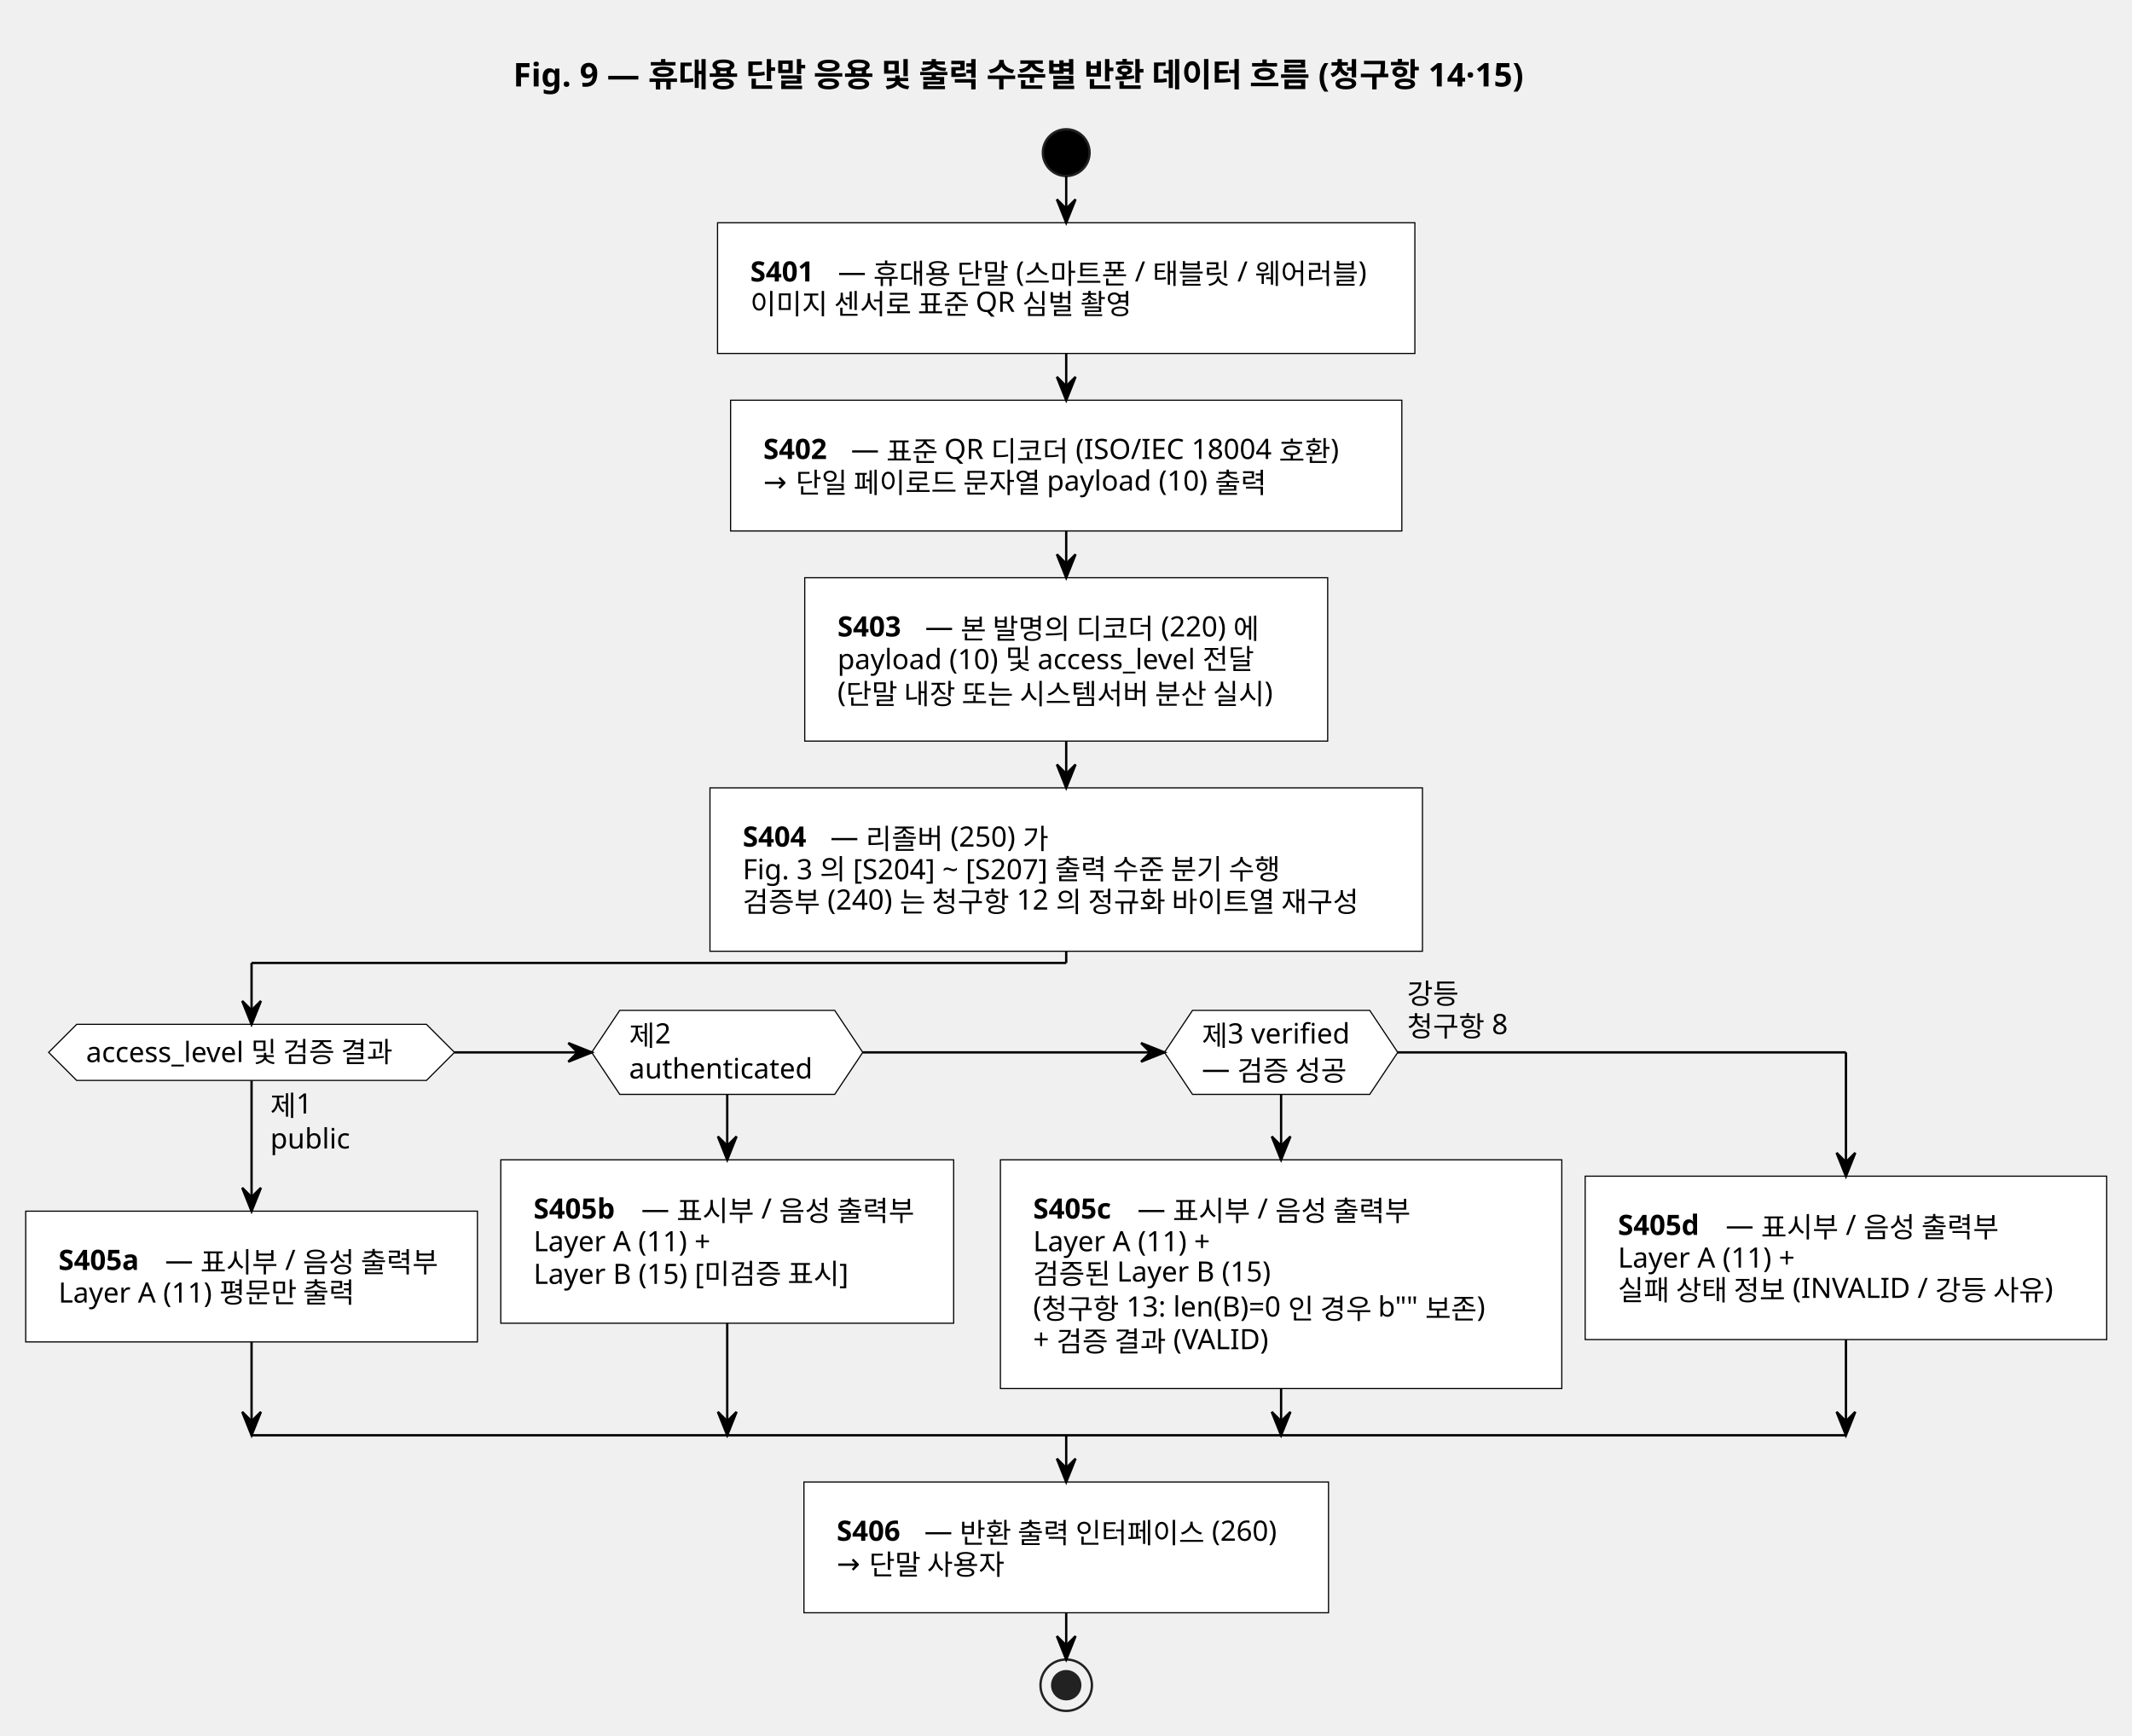
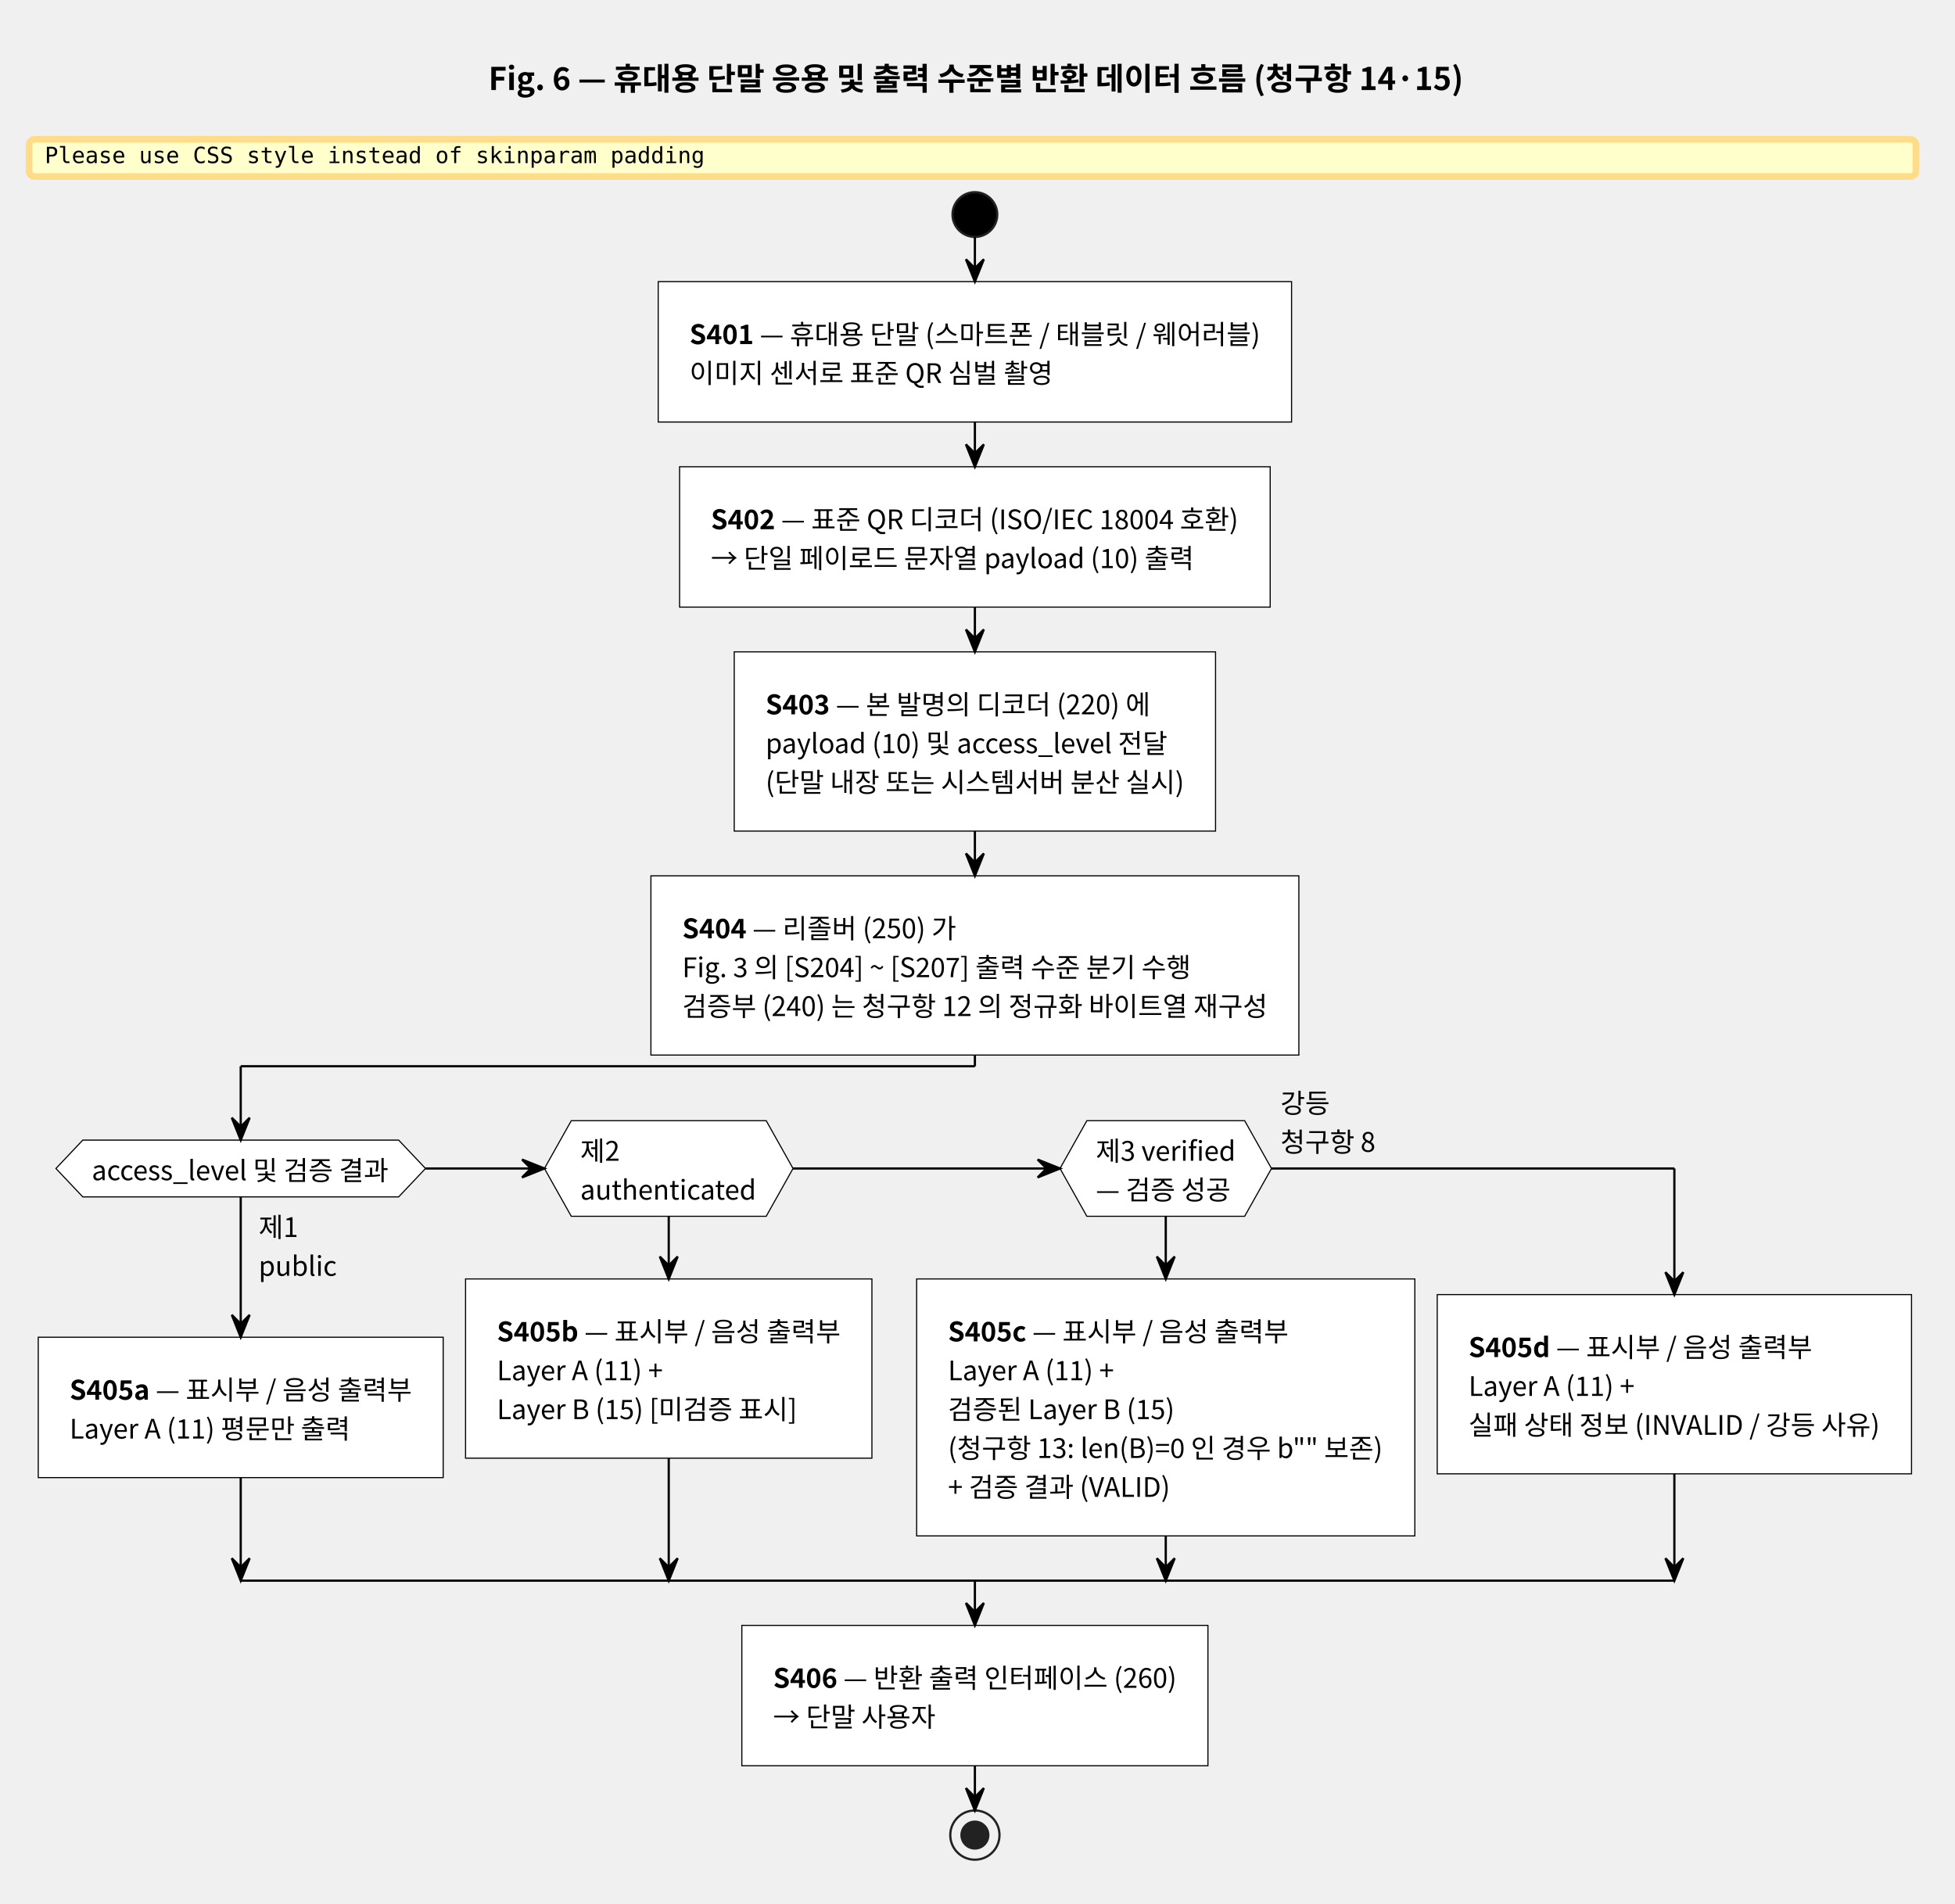
- <svg xmlns="http://www.w3.org/2000/svg" contentStyleType="text/css" height="2321.875px" preserveAspectRatio="none" style="width:2850px;height:2321px;background:#FFFFFF;" version="1.1" viewBox="0 0 2850 2321" width="2850px" zoomAndPan="magnify">
+ <svg xmlns="http://www.w3.org/2000/svg" contentStyleType="text/css" data-diagram-type="ACTIVITY" height="2659.375px" preserveAspectRatio="none" style="width:2731px;height:2659px;background:#FFFFFF;" version="1.1" viewBox="0 0 2731 2659" width="2731.25px" zoomAndPan="magnify">
  <defs />
  <g>
-     <text fill="#000000" font-family="sans-serif" font-size="43.75" font-weight="bold" lengthAdjust="spacing" textLength="1469.139" x="686.026" y="115.61">Fig. 9 — 휴대용 단말 응용 및 출력 수준별 반환 데이터 흐름 (청구항 14·15)</text>
-     <ellipse cx="1425.283" cy="204.053" fill="#000000" rx="31.25" ry="31.25" style="stroke:#222222;stroke-width:3.125;" />
-     <rect fill="#FFFFFF" height="174.805" style="stroke:#000000;stroke-width:1.562;" width="932.18" x="959.193" y="297.803" />
-     <text fill="#000000" font-family="sans-serif" font-size="37.5" font-weight="bold" lengthAdjust="spacing" textLength="105.286" x="1002.943" y="376.361">S401</text>
-     <text fill="#000000" font-family="sans-serif" font-size="37.5" lengthAdjust="spacing" textLength="727.474" x="1120.149" y="376.361">— 휴대용 단말 (스마트폰 / 태블릿 / 웨어러블)</text>
-     <text fill="#000000" font-family="sans-serif" font-size="37.5" lengthAdjust="spacing" textLength="529.177" x="1002.943" y="420.013">이미지 센서로 표준 QR 심벌 촬영</text>
-     <rect fill="#FFFFFF" height="174.805" style="stroke:#000000;stroke-width:1.562;" width="897.306" x="976.63" y="535.107" />
-     <text fill="#000000" font-family="sans-serif" font-size="37.5" font-weight="bold" lengthAdjust="spacing" textLength="105.286" x="1020.38" y="613.666">S402</text>
-     <text fill="#000000" font-family="sans-serif" font-size="37.5" lengthAdjust="spacing" textLength="692.601" x="1137.586" y="613.666">— 표준 QR 디코더 (ISO/IEC 18004 호환)</text>
-     <text fill="#000000" font-family="sans-serif" font-size="37.5" lengthAdjust="spacing" textLength="708.543" x="1020.38" y="657.318">→ 단일 페이로드 문자열 payload (10) 출력</text>
-     <rect fill="#FFFFFF" height="218.457" style="stroke:#000000;stroke-width:1.562;" width="699.063" x="1075.751" y="772.412" />
-     <text fill="#000000" font-family="sans-serif" font-size="37.5" font-weight="bold" lengthAdjust="spacing" textLength="105.286" x="1119.501" y="850.971">S403</text>
-     <text fill="#000000" font-family="sans-serif" font-size="37.5" lengthAdjust="spacing" textLength="473.939" x="1236.707" y="850.971">— 본 발명의 디코더 (220) 에</text>
-     <text fill="#000000" font-family="sans-serif" font-size="37.5" lengthAdjust="spacing" textLength="611.563" x="1119.501" y="894.623">payload (10) 및 access_level 전달</text>
-     <text fill="#000000" font-family="sans-serif" font-size="37.5" lengthAdjust="spacing" textLength="606.365" x="1119.501" y="938.275">(단말 내장 또는 시스템서버 분산 실시)</text>
-     <rect fill="#FFFFFF" height="218.457" style="stroke:#000000;stroke-width:1.562;" width="952.42" x="949.073" y="1053.369" />
-     <text fill="#000000" font-family="sans-serif" font-size="37.5" font-weight="bold" lengthAdjust="spacing" textLength="105.286" x="992.823" y="1131.928">S404</text>
-     <text fill="#000000" font-family="sans-serif" font-size="37.5" lengthAdjust="spacing" textLength="315.098" x="1110.029" y="1131.928">— 리졸버 (250) 가</text>
-     <text fill="#000000" font-family="sans-serif" font-size="37.5" lengthAdjust="spacing" textLength="790.056" x="992.823" y="1175.58">Fig. 3 의 [S204] ~ [S207] 출력 수준 분기 수행</text>
-     <text fill="#000000" font-family="sans-serif" font-size="37.5" lengthAdjust="spacing" textLength="864.92" x="992.823" y="1219.232">검증부 (240) 는 청구항 12 의 정규화 바이트열 재구성</text>
-     <polygon fill="#FFFFFF" points="102.516,1369.537,570.062,1369.537,607.562,1407.037,570.062,1444.537,102.516,1444.537,65.016,1407.037,102.516,1369.537" style="stroke:#000000;stroke-width:1.562;" />
-     <text fill="#000000" font-family="sans-serif" font-size="37.5" lengthAdjust="spacing" textLength="58.359" x="361.289" y="1491.846">제1</text>
-     <text fill="#000000" font-family="sans-serif" font-size="37.5" lengthAdjust="spacing" textLength="112.83" x="361.289" y="1535.498">public</text>
-     <text fill="#000000" font-family="sans-serif" font-size="37.5" lengthAdjust="spacing" textLength="442.545" x="115.016" y="1420.02">access_level 및 검증 결과</text>
-     <rect fill="#FFFFFF" height="174.805" style="stroke:#000000;stroke-width:1.562;" width="603.828" x="34.375" y="1619.342" />
-     <text fill="#000000" font-family="sans-serif" font-size="37.5" font-weight="bold" lengthAdjust="spacing" textLength="130.591" x="78.125" y="1697.9">S405a</text>
-     <text fill="#000000" font-family="sans-serif" font-size="37.5" lengthAdjust="spacing" textLength="373.817" x="220.636" y="1697.9">— 표시부 / 음성 출력부</text>
-     <text fill="#000000" font-family="sans-serif" font-size="37.5" lengthAdjust="spacing" textLength="427.366" x="78.125" y="1741.553">Layer A (11) 평문만 출력</text>
-     <polygon fill="#FFFFFF" points="828.459,1350.885,1115.813,1350.885,1153.313,1407.037,1115.813,1463.19,828.459,1463.19,790.959,1407.037,828.459,1350.885" style="stroke:#000000;stroke-width:1.562;" />
-     <text fill="#000000" font-family="sans-serif" font-size="37.5" lengthAdjust="spacing" textLength="58.359" x="840.959" y="1398.193">제2</text>
-     <text fill="#000000" font-family="sans-serif" font-size="37.5" lengthAdjust="spacing" textLength="262.353" x="840.959" y="1441.846">authenticated</text>
-     <rect fill="#FFFFFF" height="218.457" style="stroke:#000000;stroke-width:1.562;" width="605.366" x="669.453" y="1550.69" />
-     <text fill="#000000" font-family="sans-serif" font-size="37.5" font-weight="bold" lengthAdjust="spacing" textLength="132.129" x="713.203" y="1629.248">S405b</text>
-     <text fill="#000000" font-family="sans-serif" font-size="37.5" lengthAdjust="spacing" textLength="373.817" x="857.252" y="1629.248">— 표시부 / 음성 출력부</text>
-     <text fill="#000000" font-family="sans-serif" font-size="37.5" lengthAdjust="spacing" textLength="274.365" x="713.203" y="1672.9">Layer A (11) +</text>
-     <text fill="#000000" font-family="sans-serif" font-size="37.5" lengthAdjust="spacing" textLength="456.699" x="713.203" y="1716.553">Layer B (15) [미검증 표시]</text>
-     <polygon fill="#FFFFFF" points="1594.111,1350.885,1830.986,1350.885,1868.486,1407.037,1830.986,1463.19,1594.111,1463.19,1556.611,1407.037,1594.111,1350.885" style="stroke:#000000;stroke-width:1.562;" />
-     <text fill="#000000" font-family="sans-serif" font-size="37.5" lengthAdjust="spacing" textLength="211.875" x="1606.611" y="1398.193">제3 verified</text>
-     <text fill="#000000" font-family="sans-serif" font-size="37.5" lengthAdjust="spacing" textLength="199.341" x="1606.611" y="1441.846">— 검증 성공</text>
-     <text fill="#000000" font-family="sans-serif" font-size="37.5" lengthAdjust="spacing" textLength="69.001" x="1880.986" y="1342.041">강등</text>
-     <text fill="#000000" font-family="sans-serif" font-size="37.5" lengthAdjust="spacing" textLength="139.28" x="1880.986" y="1385.693">청구항 8</text>
-     <rect fill="#FFFFFF" height="305.762" style="stroke:#000000;stroke-width:1.562;" width="750.459" x="1337.319" y="1550.69" />
-     <text fill="#000000" font-family="sans-serif" font-size="37.5" font-weight="bold" lengthAdjust="spacing" textLength="127.515" x="1381.069" y="1629.248">S405c</text>
-     <text fill="#000000" font-family="sans-serif" font-size="37.5" lengthAdjust="spacing" textLength="373.817" x="1520.504" y="1629.248">— 표시부 / 음성 출력부</text>
-     <text fill="#000000" font-family="sans-serif" font-size="37.5" lengthAdjust="spacing" textLength="274.365" x="1381.069" y="1672.9">Layer A (11) +</text>
-     <text fill="#000000" font-family="sans-serif" font-size="37.5" lengthAdjust="spacing" textLength="346.518" x="1381.069" y="1716.553">검증된 Layer B (15)</text>
-     <text fill="#000000" font-family="sans-serif" font-size="37.5" lengthAdjust="spacing" textLength="662.959" x="1381.069" y="1760.205">(청구항 13: len(B)=0 인 경우 b"" 보존)</text>
-     <text fill="#000000" font-family="sans-serif" font-size="37.5" lengthAdjust="spacing" textLength="346.577" x="1381.069" y="1803.857">+ 검증 결과 (VALID)</text>
-     <rect fill="#FFFFFF" height="218.457" style="stroke:#000000;stroke-width:1.562;" width="697.163" x="2119.028" y="1572.565" />
-     <text fill="#000000" font-family="sans-serif" font-size="37.5" font-weight="bold" lengthAdjust="spacing" textLength="132.129" x="2162.778" y="1651.123">S405d</text>
-     <text fill="#000000" font-family="sans-serif" font-size="37.5" lengthAdjust="spacing" textLength="373.817" x="2306.827" y="1651.123">— 표시부 / 음성 출력부</text>
-     <text fill="#000000" font-family="sans-serif" font-size="37.5" lengthAdjust="spacing" textLength="274.365" x="2162.778" y="1694.775">Layer A (11) +</text>
-     <text fill="#000000" font-family="sans-serif" font-size="37.5" lengthAdjust="spacing" textLength="609.663" x="2162.778" y="1738.428">실패 상태 정보 (INVALID / 강등 사유)</text>
-     <rect fill="#FFFFFF" height="174.805" style="stroke:#000000;stroke-width:1.562;" width="701.225" x="1074.671" y="1981.451" />
-     <text fill="#000000" font-family="sans-serif" font-size="37.5" font-weight="bold" lengthAdjust="spacing" textLength="105.286" x="1118.421" y="2060.01">S406</text>
-     <text fill="#000000" font-family="sans-serif" font-size="37.5" lengthAdjust="spacing" textLength="496.519" x="1235.627" y="2060.01">— 반환 출력 인터페이스 (260)</text>
-     <text fill="#000000" font-family="sans-serif" font-size="37.5" lengthAdjust="spacing" textLength="227.763" x="1118.421" y="2103.662">→ 단말 사용자</text>
-     <ellipse cx="1425.283" cy="2253.131" fill="none" rx="34.375" ry="34.375" style="stroke:#222222;stroke-width:3.125;" />
-     <ellipse cx="1425.283" cy="2253.131" fill="#222222" rx="18.75" ry="18.75" style="stroke:#222222;stroke-width:3.125;" />
-     <line style="stroke:#000000;stroke-width:3.125;" x1="1425.283" x2="1425.283" y1="235.303" y2="297.803" />
-     <polygon fill="#000000" points="1412.783,266.553,1425.283,297.803,1437.783,266.553,1425.283,279.053" style="stroke:#000000;stroke-width:3.125;" />
-     <line style="stroke:#000000;stroke-width:3.125;" x1="1425.283" x2="1425.283" y1="472.607" y2="535.107" />
-     <polygon fill="#000000" points="1412.783,503.857,1425.283,535.107,1437.783,503.857,1425.283,516.357" style="stroke:#000000;stroke-width:3.125;" />
-     <line style="stroke:#000000;stroke-width:3.125;" x1="1425.283" x2="1425.283" y1="709.912" y2="772.412" />
-     <polygon fill="#000000" points="1412.783,741.162,1425.283,772.412,1437.783,741.162,1425.283,753.662" style="stroke:#000000;stroke-width:3.125;" />
-     <line style="stroke:#000000;stroke-width:3.125;" x1="1425.283" x2="1425.283" y1="990.869" y2="1053.369" />
-     <polygon fill="#000000" points="1412.783,1022.119,1425.283,1053.369,1437.783,1022.119,1425.283,1034.619" style="stroke:#000000;stroke-width:3.125;" />
-     <line style="stroke:#000000;stroke-width:3.125;" x1="336.289" x2="336.289" y1="1444.537" y2="1619.342" />
-     <polygon fill="#000000" points="323.789,1588.092,336.289,1619.342,348.789,1588.092,336.289,1600.592" style="stroke:#000000;stroke-width:3.125;" />
-     <line style="stroke:#000000;stroke-width:3.125;" x1="336.289" x2="336.289" y1="1794.147" y2="1918.951" />
-     <polygon fill="#000000" points="323.789,1887.701,336.289,1918.951,348.789,1887.701,336.289,1900.201" style="stroke:#000000;stroke-width:3.125;" />
-     <line style="stroke:#000000;stroke-width:3.125;" x1="972.136" x2="972.136" y1="1463.19" y2="1550.69" />
-     <polygon fill="#000000" points="959.636,1519.44,972.136,1550.69,984.636,1519.44,972.136,1531.94" style="stroke:#000000;stroke-width:3.125;" />
-     <line style="stroke:#000000;stroke-width:3.125;" x1="972.136" x2="972.136" y1="1769.147" y2="1918.951" />
-     <polygon fill="#000000" points="959.636,1887.701,972.136,1918.951,984.636,1887.701,972.136,1900.201" style="stroke:#000000;stroke-width:3.125;" />
-     <line style="stroke:#000000;stroke-width:3.125;" x1="1712.549" x2="1712.549" y1="1463.19" y2="1550.69" />
-     <polygon fill="#000000" points="1700.049,1519.44,1712.549,1550.69,1725.049,1519.44,1712.549,1531.94" style="stroke:#000000;stroke-width:3.125;" />
-     <line style="stroke:#000000;stroke-width:3.125;" x1="1712.549" x2="1712.549" y1="1856.451" y2="1918.951" />
-     <polygon fill="#000000" points="1700.049,1887.701,1712.549,1918.951,1725.049,1887.701,1712.549,1900.201" style="stroke:#000000;stroke-width:3.125;" />
-     <line style="stroke:#000000;stroke-width:3.125;" x1="607.562" x2="790.959" y1="1407.037" y2="1407.037" />
-     <polygon fill="#000000" points="759.709,1394.537,790.959,1407.037,759.709,1419.537,772.209,1407.037" style="stroke:#000000;stroke-width:3.125;" />
-     <line style="stroke:#000000;stroke-width:3.125;" x1="1153.313" x2="1556.611" y1="1407.037" y2="1407.037" />
-     <polygon fill="#000000" points="1525.361,1394.537,1556.611,1407.037,1525.361,1419.537,1537.861,1407.037" style="stroke:#000000;stroke-width:3.125;" />
-     <line style="stroke:#000000;stroke-width:3.125;" x1="1425.283" x2="1425.283" y1="1271.826" y2="1287.451" />
-     <line style="stroke:#000000;stroke-width:3.125;" x1="1425.283" x2="336.289" y1="1287.451" y2="1287.451" />
-     <line style="stroke:#000000;stroke-width:3.125;" x1="336.289" x2="336.289" y1="1287.451" y2="1369.537" />
-     <polygon fill="#000000" points="323.789,1338.287,336.289,1369.537,348.789,1338.287,336.289,1350.787" style="stroke:#000000;stroke-width:3.125;" />
-     <line style="stroke:#000000;stroke-width:3.125;" x1="1868.486" x2="2467.61" y1="1407.037" y2="1407.037" />
-     <line style="stroke:#000000;stroke-width:3.125;" x1="2467.61" x2="2467.61" y1="1407.037" y2="1572.565" />
-     <polygon fill="#000000" points="2455.11,1541.315,2467.61,1572.565,2480.11,1541.315,2467.61,1553.815" style="stroke:#000000;stroke-width:3.125;" />
-     <line style="stroke:#000000;stroke-width:3.125;" x1="2467.61" x2="2467.61" y1="1791.022" y2="1918.951" />
-     <polygon fill="#000000" points="2455.11,1887.701,2467.61,1918.951,2480.11,1887.701,2467.61,1900.201" style="stroke:#000000;stroke-width:3.125;" />
-     <line style="stroke:#000000;stroke-width:3.125;" x1="336.289" x2="2467.61" y1="1918.951" y2="1918.951" />
-     <line style="stroke:#000000;stroke-width:3.125;" x1="1425.283" x2="1425.283" y1="1918.951" y2="1981.451" />
-     <polygon fill="#000000" points="1412.783,1950.201,1425.283,1981.451,1437.783,1950.201,1425.283,1962.701" style="stroke:#000000;stroke-width:3.125;" />
-     <line style="stroke:#000000;stroke-width:3.125;" x1="1425.283" x2="1425.283" y1="2156.256" y2="2218.756" />
-     <polygon fill="#000000" points="1412.783,2187.506,1425.283,2218.756,1437.783,2187.506,1425.283,2200.006" style="stroke:#000000;stroke-width:3.125;" />
+     <g class="title" data-source-line="3">
+       <text fill="#000000" font-family="'Noto Sans CJK KR, sans-serif'" font-size="43.75" font-weight="700" lengthAdjust="spacing" textLength="1361.844" x="682.336" y="125.75">Fig. 6 — 휴대용 단말 응용 및 출력 수준별 반환 데이터 흐름 (청구항 14·15)</text>
+     </g>
+     <rect fill="#FFFFCC" height="52.002" rx="7.812" ry="7.812" style="stroke:#FFDD88;stroke-width:9.375;" width="2635.891" x="40.625" y="194.6" />
+     <text fill="#000000" font-family="monospace" font-size="31.25" lengthAdjust="spacing" textLength="921.89" x="62.5" y="227.852">Please use CSS style instead of skinparam padding</text>
+     <ellipse cx="1361.851" cy="299.727" fill="#000000" rx="31.25" ry="31.25" style="stroke:#222222;stroke-width:3.125;" />
+     <rect fill="#FFFFFF" height="196.101" style="stroke:#000000;stroke-width:1.562;" width="884.756" x="919.473" y="393.477" />
+     <text fill="#000000" font-family="'Noto Sans CJK KR, sans-serif'" font-size="37.5" font-weight="700" lengthAdjust="spacing" textLength="89.776" x="963.223" y="480.727">S401</text>
+     <text fill="#000000" font-family="'Noto Sans CJK KR, sans-serif'" font-size="37.5" lengthAdjust="spacing" textLength="699.08" x="1061.399" y="480.727">— 휴대용 단말 (스마트폰 / 태블릿 / 웨어러블)</text>
+     <text fill="#000000" font-family="'Noto Sans CJK KR, sans-serif'" font-size="37.5" lengthAdjust="spacing" textLength="507.641" x="963.223" y="535.027">이미지 센서로 표준 QR 심벌 촬영</text>
+     <rect fill="#FFFFFF" height="196.101" style="stroke:#000000;stroke-width:1.562;" width="825.018" x="949.342" y="652.077" />
+     <text fill="#000000" font-family="'Noto Sans CJK KR, sans-serif'" font-size="37.5" font-weight="700" lengthAdjust="spacing" textLength="89.776" x="993.092" y="739.328">S402</text>
+     <text fill="#000000" font-family="'Noto Sans CJK KR, sans-serif'" font-size="37.5" lengthAdjust="spacing" textLength="639.342" x="1091.268" y="739.328">— 표준 QR 디코더 (ISO/IEC 18004 호환)</text>
+     <text fill="#000000" font-family="'Noto Sans CJK KR, sans-serif'" font-size="37.5" lengthAdjust="spacing" textLength="676.018" x="993.092" y="793.628">→ 단일 페이로드 문자열 payload (10) 출력</text>
+     <rect fill="#FFFFFF" height="250.401" style="stroke:#000000;stroke-width:1.562;" width="672.355" x="1025.674" y="910.678" />
+     <text fill="#000000" font-family="'Noto Sans CJK KR, sans-serif'" font-size="37.5" font-weight="700" lengthAdjust="spacing" textLength="89.776" x="1069.424" y="997.928">S403</text>
+     <text fill="#000000" font-family="'Noto Sans CJK KR, sans-serif'" font-size="37.5" lengthAdjust="spacing" textLength="439.316" x="1167.6" y="997.928">— 본 발명의 디코더 (220) 에</text>
+     <text fill="#000000" font-family="'Noto Sans CJK KR, sans-serif'" font-size="37.5" lengthAdjust="spacing" textLength="564.304" x="1069.424" y="1052.229">payload (10) 및 access_level 전달</text>
+     <text fill="#000000" font-family="'Noto Sans CJK KR, sans-serif'" font-size="37.5" lengthAdjust="spacing" textLength="584.855" x="1069.424" y="1106.529">(단말 내장 또는 시스템서버 분산 실시)</text>
+     <rect fill="#FFFFFF" height="250.401" style="stroke:#000000;stroke-width:1.562;" width="905.119" x="909.292" y="1223.579" />
+     <text fill="#000000" font-family="'Noto Sans CJK KR, sans-serif'" font-size="37.5" font-weight="700" lengthAdjust="spacing" textLength="89.776" x="953.042" y="1310.83">S404</text>
+     <text fill="#000000" font-family="'Noto Sans CJK KR, sans-serif'" font-size="37.5" lengthAdjust="spacing" textLength="284.515" x="1051.218" y="1310.83">— 리졸버 (250) 가</text>
+     <text fill="#000000" font-family="'Noto Sans CJK KR, sans-serif'" font-size="37.5" lengthAdjust="spacing" textLength="710.593" x="953.042" y="1365.13">Fig. 3 의 [S204] ~ [S207] 출력 수준 분기 수행</text>
+     <text fill="#000000" font-family="'Noto Sans CJK KR, sans-serif'" font-size="37.5" lengthAdjust="spacing" textLength="817.619" x="953.042" y="1419.43">검증부 (240) 는 청구항 12 의 정규화 바이트열 재구성</text>
+     <polygon fill="#FFFFFF" points="115.625,1592.794,556.915,1592.794,594.415,1632.444,556.915,1672.094,115.625,1672.094,78.125,1632.444,115.625,1592.794" style="stroke:#000000;stroke-width:1.562;" />
+     <text fill="#000000" font-family="'Noto Sans CJK KR, sans-serif'" font-size="37.5" lengthAdjust="spacing" textLength="55.313" x="361.27" y="1728.094">제1</text>
+     <text fill="#000000" font-family="'Noto Sans CJK KR, sans-serif'" font-size="37.5" lengthAdjust="spacing" textLength="109.276" x="361.27" y="1782.395">public</text>
+     <text fill="#000000" font-family="'Noto Sans CJK KR, sans-serif'" font-size="37.5" lengthAdjust="spacing" textLength="416.291" x="128.125" y="1648.794">access_level 및 검증 결과</text>
+     <rect fill="#FFFFFF" height="196.101" style="stroke:#000000;stroke-width:1.562;" width="565.666" x="53.437" y="1868.195" />
+     <text fill="#000000" font-family="'Noto Sans CJK KR, sans-serif'" font-size="37.5" font-weight="700" lengthAdjust="spacing" textLength="111.938" x="97.187" y="1955.445">S405a</text>
+     <text fill="#000000" font-family="'Noto Sans CJK KR, sans-serif'" font-size="37.5" lengthAdjust="spacing" textLength="357.828" x="217.526" y="1955.445">— 표시부 / 음성 출력부</text>
+     <text fill="#000000" font-family="'Noto Sans CJK KR, sans-serif'" font-size="37.5" lengthAdjust="spacing" textLength="392.215" x="97.187" y="2009.745">Layer A (11) 평문만 출력</text>
+     <polygon fill="#FFFFFF" points="798.042,1565.643,1070.318,1565.643,1107.818,1632.444,1070.318,1699.244,798.042,1699.244,760.542,1632.444,798.042,1565.643" style="stroke:#000000;stroke-width:1.562;" />
+     <text fill="#000000" font-family="'Noto Sans CJK KR, sans-serif'" font-size="37.5" lengthAdjust="spacing" textLength="55.313" x="810.542" y="1621.644">제2</text>
+     <text fill="#000000" font-family="'Noto Sans CJK KR, sans-serif'" font-size="37.5" lengthAdjust="spacing" textLength="247.277" x="810.542" y="1675.944">authenticated</text>
+     <rect fill="#FFFFFF" height="250.401" style="stroke:#000000;stroke-width:1.562;" width="567.654" x="650.353" y="1786.744" />
+     <text fill="#000000" font-family="'Noto Sans CJK KR, sans-serif'" font-size="37.5" font-weight="700" lengthAdjust="spacing" textLength="113.926" x="694.103" y="1873.995">S405b</text>
+     <text fill="#000000" font-family="'Noto Sans CJK KR, sans-serif'" font-size="37.5" lengthAdjust="spacing" textLength="357.828" x="816.429" y="1873.995">— 표시부 / 음성 출력부</text>
+     <text fill="#000000" font-family="'Noto Sans CJK KR, sans-serif'" font-size="37.5" lengthAdjust="spacing" textLength="232.127" x="694.103" y="1928.295">Layer A (11) +</text>
+     <text fill="#000000" font-family="'Noto Sans CJK KR, sans-serif'" font-size="37.5" lengthAdjust="spacing" textLength="419.403" x="694.103" y="1982.595">Layer B (15) [미검증 표시]</text>
+     <polygon fill="#FFFFFF" points="1518.271,1565.643,1738.685,1565.643,1776.185,1632.444,1738.685,1699.244,1518.271,1699.244,1480.771,1632.444,1518.271,1565.643" style="stroke:#000000;stroke-width:1.562;" />
+     <text fill="#000000" font-family="'Noto Sans CJK KR, sans-serif'" font-size="37.5" lengthAdjust="spacing" textLength="195.414" x="1530.771" y="1621.644">제3 verified</text>
+     <text fill="#000000" font-family="'Noto Sans CJK KR, sans-serif'" font-size="37.5" lengthAdjust="spacing" textLength="188.326" x="1530.771" y="1675.944">— 검증 성공</text>
+     <text fill="#000000" font-family="'Noto Sans CJK KR, sans-serif'" font-size="37.5" lengthAdjust="spacing" textLength="69.001" x="1788.685" y="1554.843">강등</text>
+     <text fill="#000000" font-family="'Noto Sans CJK KR, sans-serif'" font-size="37.5" lengthAdjust="spacing" textLength="132.714" x="1788.685" y="1609.144">청구항 8</text>
+     <rect fill="#FFFFFF" height="359.002" style="stroke:#000000;stroke-width:1.562;" width="695.942" x="1280.507" y="1786.744" />
+     <text fill="#000000" font-family="'Noto Sans CJK KR, sans-serif'" font-size="37.5" font-weight="700" lengthAdjust="spacing" textLength="109.538" x="1324.257" y="1873.995">S405c</text>
+     <text fill="#000000" font-family="'Noto Sans CJK KR, sans-serif'" font-size="37.5" lengthAdjust="spacing" textLength="357.828" x="1442.195" y="1873.995">— 표시부 / 음성 출력부</text>
+     <text fill="#000000" font-family="'Noto Sans CJK KR, sans-serif'" font-size="37.5" lengthAdjust="spacing" textLength="232.127" x="1324.257" y="1928.295">Layer A (11) +</text>
+     <text fill="#000000" font-family="'Noto Sans CJK KR, sans-serif'" font-size="37.5" lengthAdjust="spacing" textLength="316.652" x="1324.257" y="1982.595">검증된 Layer B (15)</text>
+     <text fill="#000000" font-family="'Noto Sans CJK KR, sans-serif'" font-size="37.5" lengthAdjust="spacing" textLength="608.442" x="1324.257" y="2036.896">(청구항 13: len(B)=0 인 경우 b"" 보존)</text>
+     <text fill="#000000" font-family="'Noto Sans CJK KR, sans-serif'" font-size="37.5" lengthAdjust="spacing" textLength="310.877" x="1324.257" y="2091.196">+ 검증 결과 (VALID)</text>
+     <rect fill="#FFFFFF" height="250.401" style="stroke:#000000;stroke-width:1.562;" width="662.567" x="2007.699" y="1808.619" />
+     <text fill="#000000" font-family="'Noto Sans CJK KR, sans-serif'" font-size="37.5" font-weight="700" lengthAdjust="spacing" textLength="113.926" x="2051.449" y="1895.87">S405d</text>
+     <text fill="#000000" font-family="'Noto Sans CJK KR, sans-serif'" font-size="37.5" lengthAdjust="spacing" textLength="357.828" x="2173.775" y="1895.87">— 표시부 / 음성 출력부</text>
+     <text fill="#000000" font-family="'Noto Sans CJK KR, sans-serif'" font-size="37.5" lengthAdjust="spacing" textLength="232.127" x="2051.449" y="1950.17">Layer A (11) +</text>
+     <text fill="#000000" font-family="'Noto Sans CJK KR, sans-serif'" font-size="37.5" lengthAdjust="spacing" textLength="575.067" x="2051.449" y="2004.47">실패 상태 정보 (INVALID / 강등 사유)</text>
+     <rect fill="#FFFFFF" height="196.101" style="stroke:#000000;stroke-width:1.562;" width="651.092" x="1036.305" y="2270.746" />
+     <text fill="#000000" font-family="'Noto Sans CJK KR, sans-serif'" font-size="37.5" font-weight="700" lengthAdjust="spacing" textLength="89.776" x="1080.055" y="2357.996">S406</text>
+     <text fill="#000000" font-family="'Noto Sans CJK KR, sans-serif'" font-size="37.5" lengthAdjust="spacing" textLength="465.416" x="1178.231" y="2357.996">— 반환 출력 인터페이스 (260)</text>
+     <text fill="#000000" font-family="'Noto Sans CJK KR, sans-serif'" font-size="37.5" lengthAdjust="spacing" textLength="226.802" x="1080.055" y="2412.297">→ 단말 사용자</text>
+     <ellipse cx="1361.851" cy="2563.722" fill="none" rx="34.375" ry="34.375" style="stroke:#222222;stroke-width:3.125;" />
+     <ellipse cx="1361.851" cy="2563.722" fill="#222222" rx="18.75" ry="18.75" style="stroke:#222222;stroke-width:3.125;" />
+     <line style="stroke:#000000;stroke-width:3.125;" x1="1361.851" x2="1361.851" y1="330.977" y2="393.477" />
+     <polygon fill="#000000" points="1349.351,362.227,1361.851,393.477,1374.351,362.227,1361.851,374.727" style="stroke:#000000;stroke-width:3.125;" />
+     <line style="stroke:#000000;stroke-width:3.125;" x1="1361.851" x2="1361.851" y1="589.577" y2="652.077" />
+     <polygon fill="#000000" points="1349.351,620.827,1361.851,652.077,1374.351,620.827,1361.851,633.327" style="stroke:#000000;stroke-width:3.125;" />
+     <line style="stroke:#000000;stroke-width:3.125;" x1="1361.851" x2="1361.851" y1="848.178" y2="910.678" />
+     <polygon fill="#000000" points="1349.351,879.428,1361.851,910.678,1374.351,879.428,1361.851,891.928" style="stroke:#000000;stroke-width:3.125;" />
+     <line style="stroke:#000000;stroke-width:3.125;" x1="1361.851" x2="1361.851" y1="1161.079" y2="1223.579" />
+     <polygon fill="#000000" points="1349.351,1192.329,1361.851,1223.579,1374.351,1192.329,1361.851,1204.829" style="stroke:#000000;stroke-width:3.125;" />
+     <line style="stroke:#000000;stroke-width:3.125;" x1="336.27" x2="336.27" y1="1672.094" y2="1868.195" />
+     <polygon fill="#000000" points="323.77,1836.945,336.27,1868.195,348.77,1836.945,336.27,1849.445" style="stroke:#000000;stroke-width:3.125;" />
+     <line style="stroke:#000000;stroke-width:3.125;" x1="336.27" x2="336.27" y1="2064.296" y2="2208.246" />
+     <polygon fill="#000000" points="323.77,2176.996,336.27,2208.246,348.77,2176.996,336.27,2189.496" style="stroke:#000000;stroke-width:3.125;" />
+     <line style="stroke:#000000;stroke-width:3.125;" x1="934.18" x2="934.18" y1="1699.244" y2="1786.744" />
+     <polygon fill="#000000" points="921.68,1755.494,934.18,1786.744,946.68,1755.494,934.18,1767.994" style="stroke:#000000;stroke-width:3.125;" />
+     <line style="stroke:#000000;stroke-width:3.125;" x1="934.18" x2="934.18" y1="2037.145" y2="2208.246" />
+     <polygon fill="#000000" points="921.68,2176.996,934.18,2208.246,946.68,2176.996,934.18,2189.496" style="stroke:#000000;stroke-width:3.125;" />
+     <line style="stroke:#000000;stroke-width:3.125;" x1="1628.478" x2="1628.478" y1="1699.244" y2="1786.744" />
+     <polygon fill="#000000" points="1615.978,1755.494,1628.478,1786.744,1640.978,1755.494,1628.478,1767.994" style="stroke:#000000;stroke-width:3.125;" />
+     <line style="stroke:#000000;stroke-width:3.125;" x1="1628.478" x2="1628.478" y1="2145.746" y2="2208.246" />
+     <polygon fill="#000000" points="1615.978,2176.996,1628.478,2208.246,1640.978,2176.996,1628.478,2189.496" style="stroke:#000000;stroke-width:3.125;" />
+     <line style="stroke:#000000;stroke-width:3.125;" x1="594.415" x2="760.542" y1="1632.444" y2="1632.444" />
+     <polygon fill="#000000" points="729.292,1619.944,760.542,1632.444,729.292,1644.944,741.792,1632.444" style="stroke:#000000;stroke-width:3.125;" />
+     <line style="stroke:#000000;stroke-width:3.125;" x1="1107.818" x2="1480.771" y1="1632.444" y2="1632.444" />
+     <polygon fill="#000000" points="1449.521,1619.944,1480.771,1632.444,1449.521,1644.944,1462.021,1632.444" style="stroke:#000000;stroke-width:3.125;" />
+     <line style="stroke:#000000;stroke-width:3.125;" x1="1361.851" x2="1361.851" y1="1473.98" y2="1489.605" />
+     <line style="stroke:#000000;stroke-width:3.125;" x1="1361.851" x2="336.27" y1="1489.605" y2="1489.605" />
+     <line style="stroke:#000000;stroke-width:3.125;" x1="336.27" x2="336.27" y1="1489.605" y2="1592.794" />
+     <polygon fill="#000000" points="323.77,1561.544,336.27,1592.794,348.77,1561.544,336.27,1574.044" style="stroke:#000000;stroke-width:3.125;" />
+     <line style="stroke:#000000;stroke-width:3.125;" x1="1776.185" x2="2338.982" y1="1632.444" y2="1632.444" />
+     <line style="stroke:#000000;stroke-width:3.125;" x1="2338.982" x2="2338.982" y1="1632.444" y2="1808.619" />
+     <polygon fill="#000000" points="2326.482,1777.369,2338.982,1808.619,2351.482,1777.369,2338.982,1789.869" style="stroke:#000000;stroke-width:3.125;" />
+     <line style="stroke:#000000;stroke-width:3.125;" x1="2338.982" x2="2338.982" y1="2059.02" y2="2208.246" />
+     <polygon fill="#000000" points="2326.482,2176.996,2338.982,2208.246,2351.482,2176.996,2338.982,2189.496" style="stroke:#000000;stroke-width:3.125;" />
+     <line style="stroke:#000000;stroke-width:3.125;" x1="336.27" x2="2338.982" y1="2208.246" y2="2208.246" />
+     <line style="stroke:#000000;stroke-width:3.125;" x1="1361.851" x2="1361.851" y1="2208.246" y2="2270.746" />
+     <polygon fill="#000000" points="1349.351,2239.496,1361.851,2270.746,1374.351,2239.496,1361.851,2251.996" style="stroke:#000000;stroke-width:3.125;" />
+     <line style="stroke:#000000;stroke-width:3.125;" x1="1361.851" x2="1361.851" y1="2466.847" y2="2529.347" />
+     <polygon fill="#000000" points="1349.351,2498.097,1361.851,2529.347,1374.351,2498.097,1361.851,2510.597" style="stroke:#000000;stroke-width:3.125;" />
  </g>
</svg>
